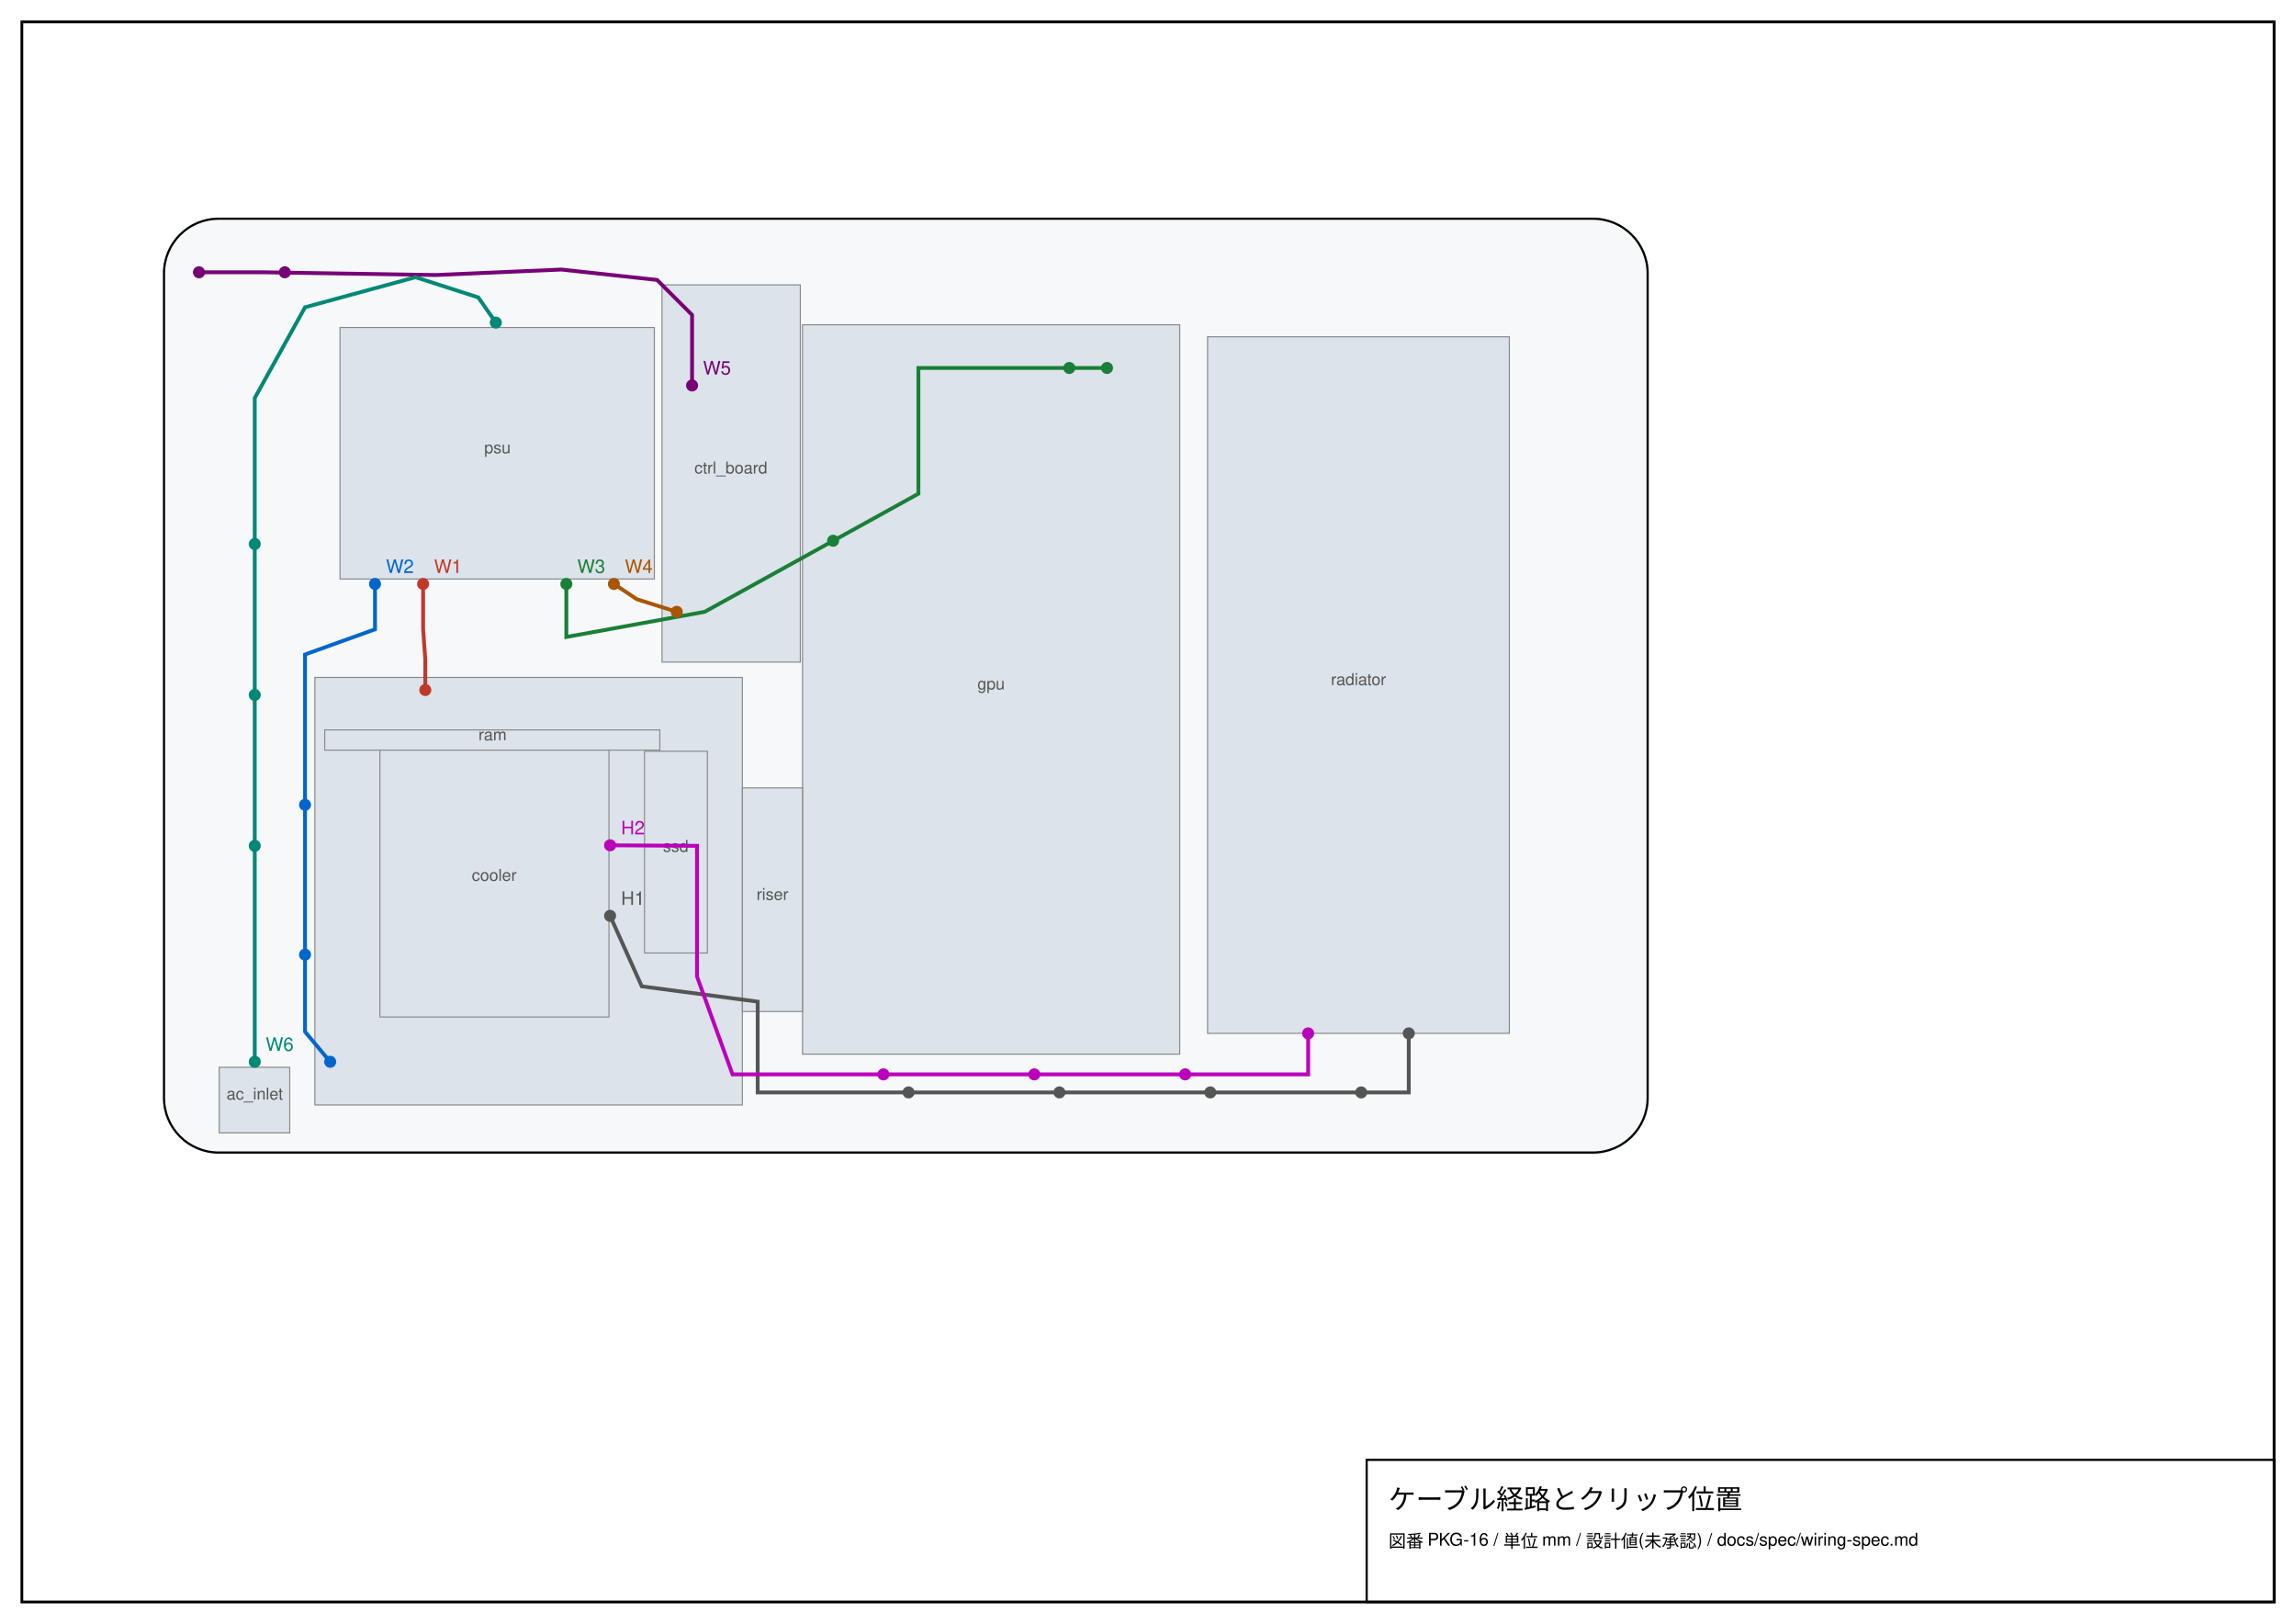
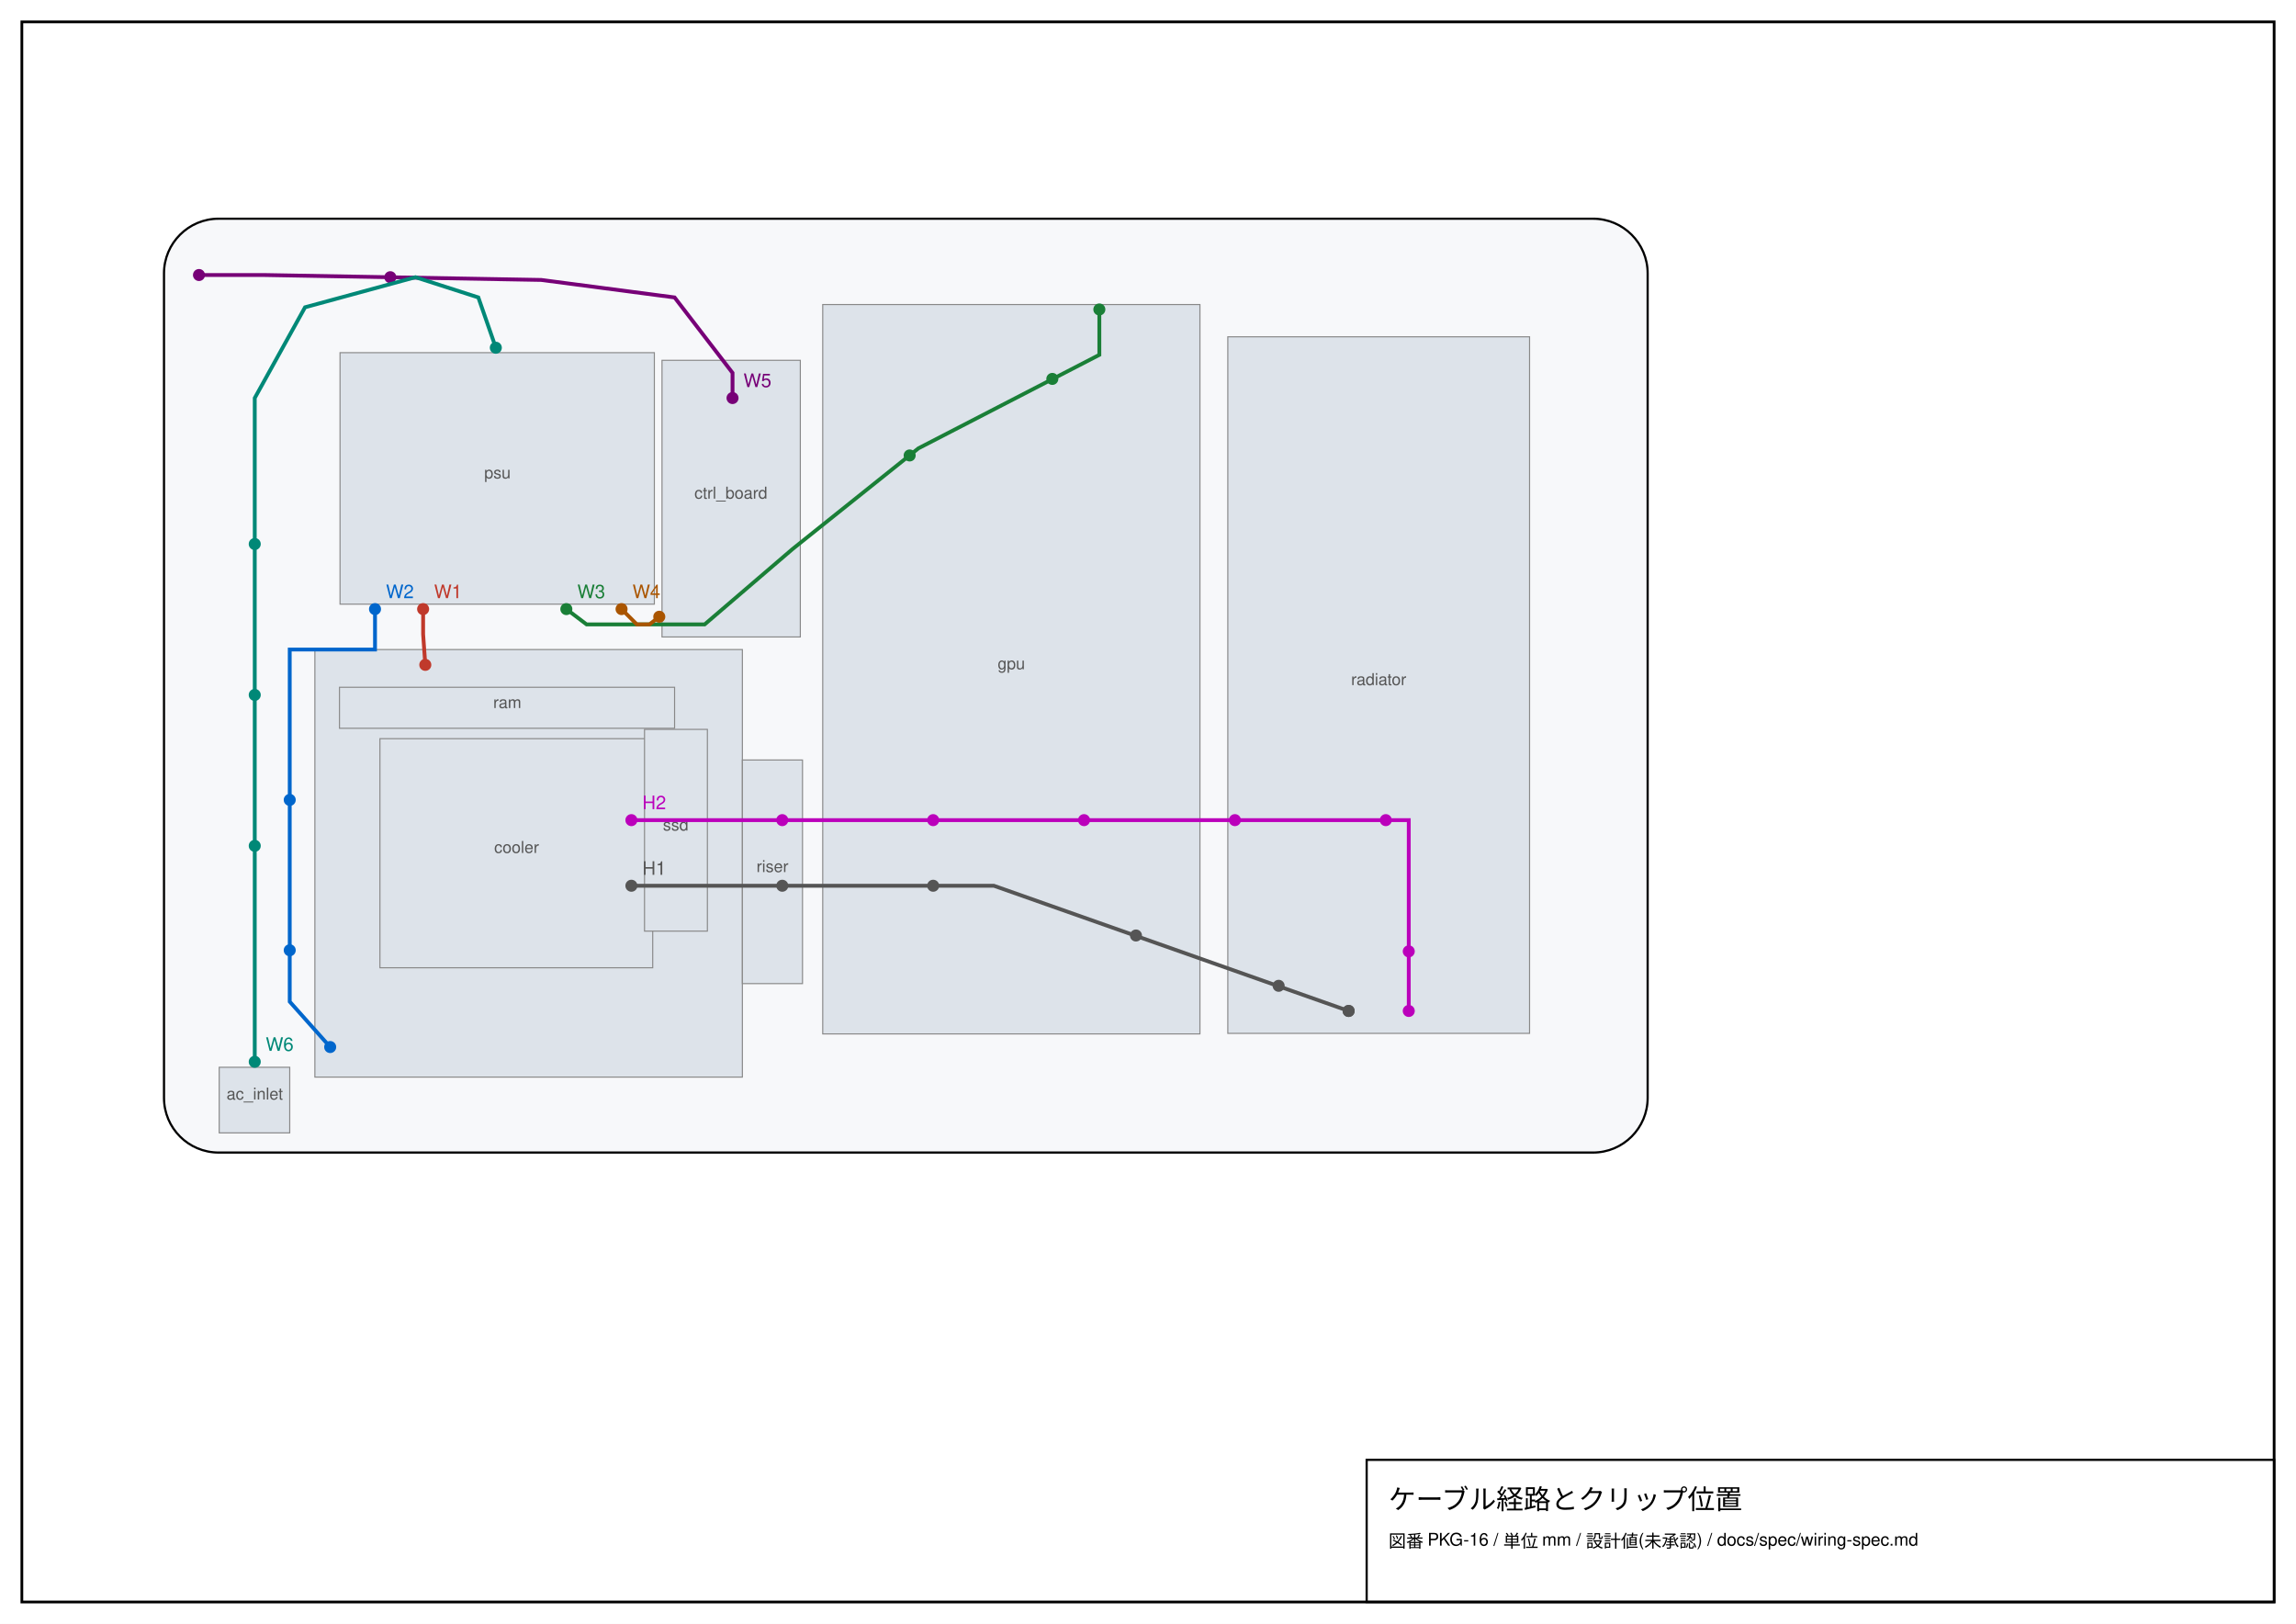
<svg xmlns="http://www.w3.org/2000/svg" viewBox="0 0 420 297" font-family="Helvetica,Arial,sans-serif">
  <rect width="100%" height="100%" fill="#fff" />
  <rect x="4" y="4" width="412" height="289" fill="none" stroke="#000" stroke-width=".5" />
  <rect x="30" y="40" width="271.4" height="170.798" rx="10" fill="#f7f8fa" stroke="#000" stroke-width=".4" />
-   <rect x="57.6" y="123.9" width="78.2" height="78.2" fill="#dde3ea" stroke="#888" stroke-width=".2" />
-   <text x="96.7" y="163.0" font-size="3" text-anchor="middle" fill="#555">board</text>
-   <rect x="69.5" y="136.1" width="41.9" height="49.9" fill="#dde3ea" stroke="#888" stroke-width=".2" />
-   <text x="90.4" y="161.1" font-size="3" text-anchor="middle" fill="#555">cooler</text>
-   <rect x="220.9" y="61.6" width="55.2" height="127.4" fill="#dde3ea" stroke="#888" stroke-width=".2" />
-   <text x="248.5" y="125.3" font-size="3" text-anchor="middle" fill="#555">radiator</text>
-   <rect x="146.8" y="59.4" width="69.0" height="133.4" fill="#dde3ea" stroke="#888" stroke-width=".2" />
-   <text x="181.3" y="126.1" font-size="3" text-anchor="middle" fill="#555">gpu</text>
-   <rect x="135.8" y="144.1" width="11.0" height="40.9" fill="#dde3ea" stroke="#888" stroke-width=".2" />
-   <text x="141.3" y="164.6" font-size="3" text-anchor="middle" fill="#555">riser</text>
-   <rect x="62.2" y="59.9" width="57.5" height="46.0" fill="#dde3ea" stroke="#888" stroke-width=".2" />
-   <text x="91.0" y="82.9" font-size="3" text-anchor="middle" fill="#555">psu</text>
-   <rect x="121.1" y="52.1" width="25.3" height="69.0" fill="#dde3ea" stroke="#888" stroke-width=".2" />
-   <text x="133.7" y="86.6" font-size="3" text-anchor="middle" fill="#555">ctrl_board</text>
-   <rect x="117.9" y="137.4" width="11.5" height="36.9" fill="#dde3ea" stroke="#888" stroke-width=".2" />
-   <text x="123.6" y="155.8" font-size="3" text-anchor="middle" fill="#555">ssd</text>
-   <rect x="59.4" y="133.5" width="61.3" height="3.7" fill="#dde3ea" stroke="#888" stroke-width=".2" />
-   <text x="90.1" y="135.4" font-size="3" text-anchor="middle" fill="#555">ram</text>
+   <rect x="57.6" y="118.8" width="78.2" height="78.2" fill="#dde3ea" stroke="#888" stroke-width=".2" />
+   <text x="96.7" y="157.9" font-size="3" text-anchor="middle" fill="#555">board</text>
+   <rect x="69.5" y="135.1" width="49.9" height="41.9" fill="#dde3ea" stroke="#888" stroke-width=".2" />
+   <text x="94.5" y="156.0" font-size="3" text-anchor="middle" fill="#555">cooler</text>
+   <rect x="224.6" y="61.6" width="55.2" height="127.4" fill="#dde3ea" stroke="#888" stroke-width=".2" />
+   <text x="252.2" y="125.3" font-size="3" text-anchor="middle" fill="#555">radiator</text>
+   <rect x="150.5" y="55.7" width="69.0" height="133.4" fill="#dde3ea" stroke="#888" stroke-width=".2" />
+   <text x="185.0" y="122.4" font-size="3" text-anchor="middle" fill="#555">gpu</text>
+   <rect x="135.8" y="139.0" width="11.0" height="40.9" fill="#dde3ea" stroke="#888" stroke-width=".2" />
+   <text x="141.3" y="159.5" font-size="3" text-anchor="middle" fill="#555">riser</text>
+   <rect x="62.2" y="64.5" width="57.5" height="46.0" fill="#dde3ea" stroke="#888" stroke-width=".2" />
+   <text x="91.0" y="87.5" font-size="3" text-anchor="middle" fill="#555">psu</text>
+   <rect x="121.1" y="65.9" width="25.3" height="50.6" fill="#dde3ea" stroke="#888" stroke-width=".2" />
+   <text x="133.7" y="91.2" font-size="3" text-anchor="middle" fill="#555">ctrl_board</text>
+   <rect x="117.9" y="133.4" width="11.5" height="36.9" fill="#dde3ea" stroke="#888" stroke-width=".2" />
+   <text x="123.6" y="151.9" font-size="3" text-anchor="middle" fill="#555">ssd</text>
+   <rect x="62.1" y="125.7" width="61.3" height="7.5" fill="#dde3ea" stroke="#888" stroke-width=".2" />
+   <text x="92.8" y="129.5" font-size="3" text-anchor="middle" fill="#555">ram</text>
  <rect x="40.1" y="195.2" width="12.9" height="12.0" fill="#dde3ea" stroke="#888" stroke-width=".2" />
  <text x="46.6" y="201.1" font-size="3" text-anchor="middle" fill="#555">ac_inlet</text>
-   <polyline fill="none" stroke="#c0392b" stroke-width=".7" points="77.4,106.8 77.4,115.1 77.8,120.6 77.8,126.2" />
-   <circle cx="77.4" cy="106.8" r="1.1" fill="#c0392b" />
-   <circle cx="77.8" cy="126.2" r="1.1" fill="#c0392b" />
-   <text x="79.4" y="104.8" font-size="3.4" fill="#c0392b">W1</text>
-   <polyline fill="none" stroke="#06c" stroke-width=".7" points="68.6,106.8 68.6,115.1 55.8,119.7 55.8,188.7 60.4,194.2" />
-   <circle cx="68.6" cy="106.8" r="1.1" fill="#06c" />
-   <circle cx="55.8" cy="147.2" r="1.1" fill="#06c" />
-   <circle cx="55.8" cy="174.6" r="1.1" fill="#06c" />
-   <circle cx="60.4" cy="194.2" r="1.1" fill="#06c" />
-   <text x="70.6" y="104.8" font-size="3.4" fill="#06c">W2</text>
-   <polyline fill="none" stroke="#1a7f37" stroke-width=".7" points="103.6,106.8 103.6,116.5 128.9,111.9 168.0,90.3 168.0,67.3 202.5,67.3 202.5,67.3" />
-   <circle cx="103.6" cy="106.8" r="1.1" fill="#1a7f37" />
-   <circle cx="152.4" cy="98.9" r="1.1" fill="#1a7f37" />
-   <circle cx="195.6" cy="67.3" r="1.1" fill="#1a7f37" />
-   <circle cx="202.5" cy="67.3" r="1.1" fill="#1a7f37" />
-   <text x="105.6" y="104.8" font-size="3.4" fill="#1a7f37">W3</text>
-   <polyline fill="none" stroke="#a50" stroke-width=".7" points="112.3,106.8 116.5,109.6 123.8,111.9" />
-   <circle cx="112.3" cy="106.8" r="1.1" fill="#a50" />
-   <circle cx="123.8" cy="111.9" r="1.1" fill="#a50" />
-   <text x="114.3" y="104.8" font-size="3.4" fill="#a50">W4</text>
-   <polyline fill="none" stroke="#707" stroke-width=".7" points="126.6,70.5 126.6,57.6 120.2,51.2 102.7,49.3 79.7,50.3 48.4,49.8 36.4,49.8" />
-   <circle cx="126.6" cy="70.5" r="1.1" fill="#707" />
-   <circle cx="52.1" cy="49.8" r="1.1" fill="#707" />
-   <circle cx="36.4" cy="49.8" r="1.1" fill="#707" />
-   <text x="128.6" y="68.5" font-size="3.4" fill="#707">W5</text>
-   <polyline fill="none" stroke="#087" stroke-width=".7" points="46.6,194.2 46.6,182.3 46.6,72.8 55.8,56.2 76.0,50.7 87.5,54.4 90.7,59.0" />
+   <polyline fill="none" stroke="#c0392b" stroke-width=".7" points="77.4,111.4 77.4,116.0 77.8,121.6" />
+   <circle cx="77.4" cy="111.4" r="1.1" fill="#c0392b" />
+   <circle cx="77.8" cy="121.6" r="1.1" fill="#c0392b" />
+   <text x="79.4" y="109.4" font-size="3.4" fill="#c0392b">W1</text>
+   <polyline fill="none" stroke="#06c" stroke-width=".7" points="68.6,111.4 68.6,118.8 53.0,118.8 53.0,183.2 60.4,191.5" />
+   <circle cx="68.6" cy="111.4" r="1.1" fill="#06c" />
+   <circle cx="53.0" cy="146.3" r="1.1" fill="#06c" />
+   <circle cx="53.0" cy="173.8" r="1.1" fill="#06c" />
+   <circle cx="60.4" cy="191.5" r="1.1" fill="#06c" />
+   <text x="70.6" y="109.4" font-size="3.4" fill="#06c">W2</text>
+   <polyline fill="none" stroke="#1a7f37" stroke-width=".7" points="103.6,111.4 107.3,114.2 128.9,114.2 145.0,100.4 168.0,82.0 201.1,64.9 201.1,56.6" />
+   <circle cx="103.6" cy="111.4" r="1.1" fill="#1a7f37" />
+   <circle cx="166.4" cy="83.3" r="1.1" fill="#1a7f37" />
+   <circle cx="192.5" cy="69.3" r="1.1" fill="#1a7f37" />
+   <circle cx="201.1" cy="56.6" r="1.1" fill="#1a7f37" />
+   <text x="105.6" y="109.4" font-size="3.4" fill="#1a7f37">W3</text>
+   <polyline fill="none" stroke="#a50" stroke-width=".7" points="113.7,111.4 116.5,114.2 118.8,114.2 120.6,112.8" />
+   <circle cx="113.7" cy="111.4" r="1.1" fill="#a50" />
+   <circle cx="120.6" cy="112.8" r="1.1" fill="#a50" />
+   <text x="115.7" y="109.4" font-size="3.4" fill="#a50">W4</text>
+   <polyline fill="none" stroke="#707" stroke-width=".7" points="134.0,72.8 134.0,68.2 123.4,54.4 99.0,51.2 48.4,50.3 36.4,50.3" />
+   <circle cx="134.0" cy="72.8" r="1.1" fill="#707" />
+   <circle cx="71.4" cy="50.7" r="1.1" fill="#707" />
+   <circle cx="36.4" cy="50.3" r="1.1" fill="#707" />
+   <text x="136.0" y="70.8" font-size="3.4" fill="#707">W5</text>
+   <polyline fill="none" stroke="#087" stroke-width=".7" points="46.6,194.2 46.6,182.3 46.6,72.8 55.8,56.2 76.0,50.7 87.5,54.4 90.7,63.6" />
  <circle cx="46.6" cy="194.2" r="1.1" fill="#087" />
  <circle cx="46.6" cy="154.7" r="1.1" fill="#087" />
  <circle cx="46.6" cy="127.1" r="1.1" fill="#087" />
  <circle cx="46.6" cy="99.5" r="1.1" fill="#087" />
-   <circle cx="90.7" cy="59.0" r="1.1" fill="#087" />
+   <circle cx="90.7" cy="63.6" r="1.1" fill="#087" />
  <text x="48.6" y="192.2" font-size="3.4" fill="#087">W6</text>
-   <polyline fill="none" stroke="#555" stroke-width=".7" points="111.6,167.5 117.4,180.4 138.6,183.2 138.6,199.8 257.7,199.8 257.7,189.0" />
-   <circle cx="111.6" cy="167.5" r="1.1" fill="#555" />
-   <circle cx="166.2" cy="199.8" r="1.1" fill="#555" />
-   <circle cx="193.8" cy="199.8" r="1.1" fill="#555" />
-   <circle cx="221.4" cy="199.8" r="1.1" fill="#555" />
-   <circle cx="249.0" cy="199.8" r="1.1" fill="#555" />
-   <circle cx="257.7" cy="189.0" r="1.1" fill="#555" />
-   <text x="113.6" y="165.5" font-size="3.4" fill="#555">H1</text>
-   <polyline fill="none" stroke="#b0b" stroke-width=".7" points="111.6,154.6 127.5,154.7 127.5,166.6 127.5,178.6 134.0,196.5 239.3,196.5 239.3,189.0" />
-   <circle cx="111.6" cy="154.6" r="1.1" fill="#b0b" />
-   <circle cx="161.6" cy="196.5" r="1.1" fill="#b0b" />
-   <circle cx="189.2" cy="196.5" r="1.1" fill="#b0b" />
-   <circle cx="216.8" cy="196.5" r="1.1" fill="#b0b" />
-   <circle cx="239.3" cy="189.0" r="1.1" fill="#b0b" />
-   <text x="113.6" y="152.6" font-size="3.4" fill="#b0b">H2</text>
+   <polyline fill="none" stroke="#555" stroke-width=".7" points="115.5,162.0 115.5,162.0 181.8,162.0 246.7,184.9 246.7,184.9" />
+   <circle cx="115.5" cy="162.0" r="1.1" fill="#555" />
+   <circle cx="143.1" cy="162.0" r="1.1" fill="#555" />
+   <circle cx="170.7" cy="162.0" r="1.1" fill="#555" />
+   <circle cx="207.8" cy="171.1" r="1.1" fill="#555" />
+   <circle cx="233.9" cy="180.3" r="1.1" fill="#555" />
+   <circle cx="246.7" cy="184.9" r="1.1" fill="#555" />
+   <circle cx="246.7" cy="184.9" r="1.1" fill="#555" />
+   <text x="117.5" y="160.0" font-size="3.4" fill="#555">H1</text>
+   <polyline fill="none" stroke="#b0b" stroke-width=".7" points="115.5,150.0 115.5,150.0 257.7,150.0 257.7,184.9 257.7,184.9" />
+   <circle cx="115.5" cy="150.0" r="1.1" fill="#b0b" />
+   <circle cx="143.1" cy="150.0" r="1.1" fill="#b0b" />
+   <circle cx="170.7" cy="150.0" r="1.1" fill="#b0b" />
+   <circle cx="198.3" cy="150.0" r="1.1" fill="#b0b" />
+   <circle cx="225.9" cy="150.0" r="1.1" fill="#b0b" />
+   <circle cx="253.5" cy="150.0" r="1.1" fill="#b0b" />
+   <circle cx="257.7" cy="174.0" r="1.1" fill="#b0b" />
+   <circle cx="257.7" cy="184.9" r="1.1" fill="#b0b" />
+   <text x="117.5" y="148.0" font-size="3.4" fill="#b0b">H2</text>
  <rect x="250" y="267" width="166" height="26" fill="none" stroke="#000" stroke-width=".4" />
  <text x="254" y="276" font-size="5">ケーブル経路とクリップ位置</text>
  <text x="254" y="283" font-size="3.2">図番 PKG-16 / 単位 mm / 設計値(未承認) / docs/spec/wiring-spec.md</text>
</svg>
